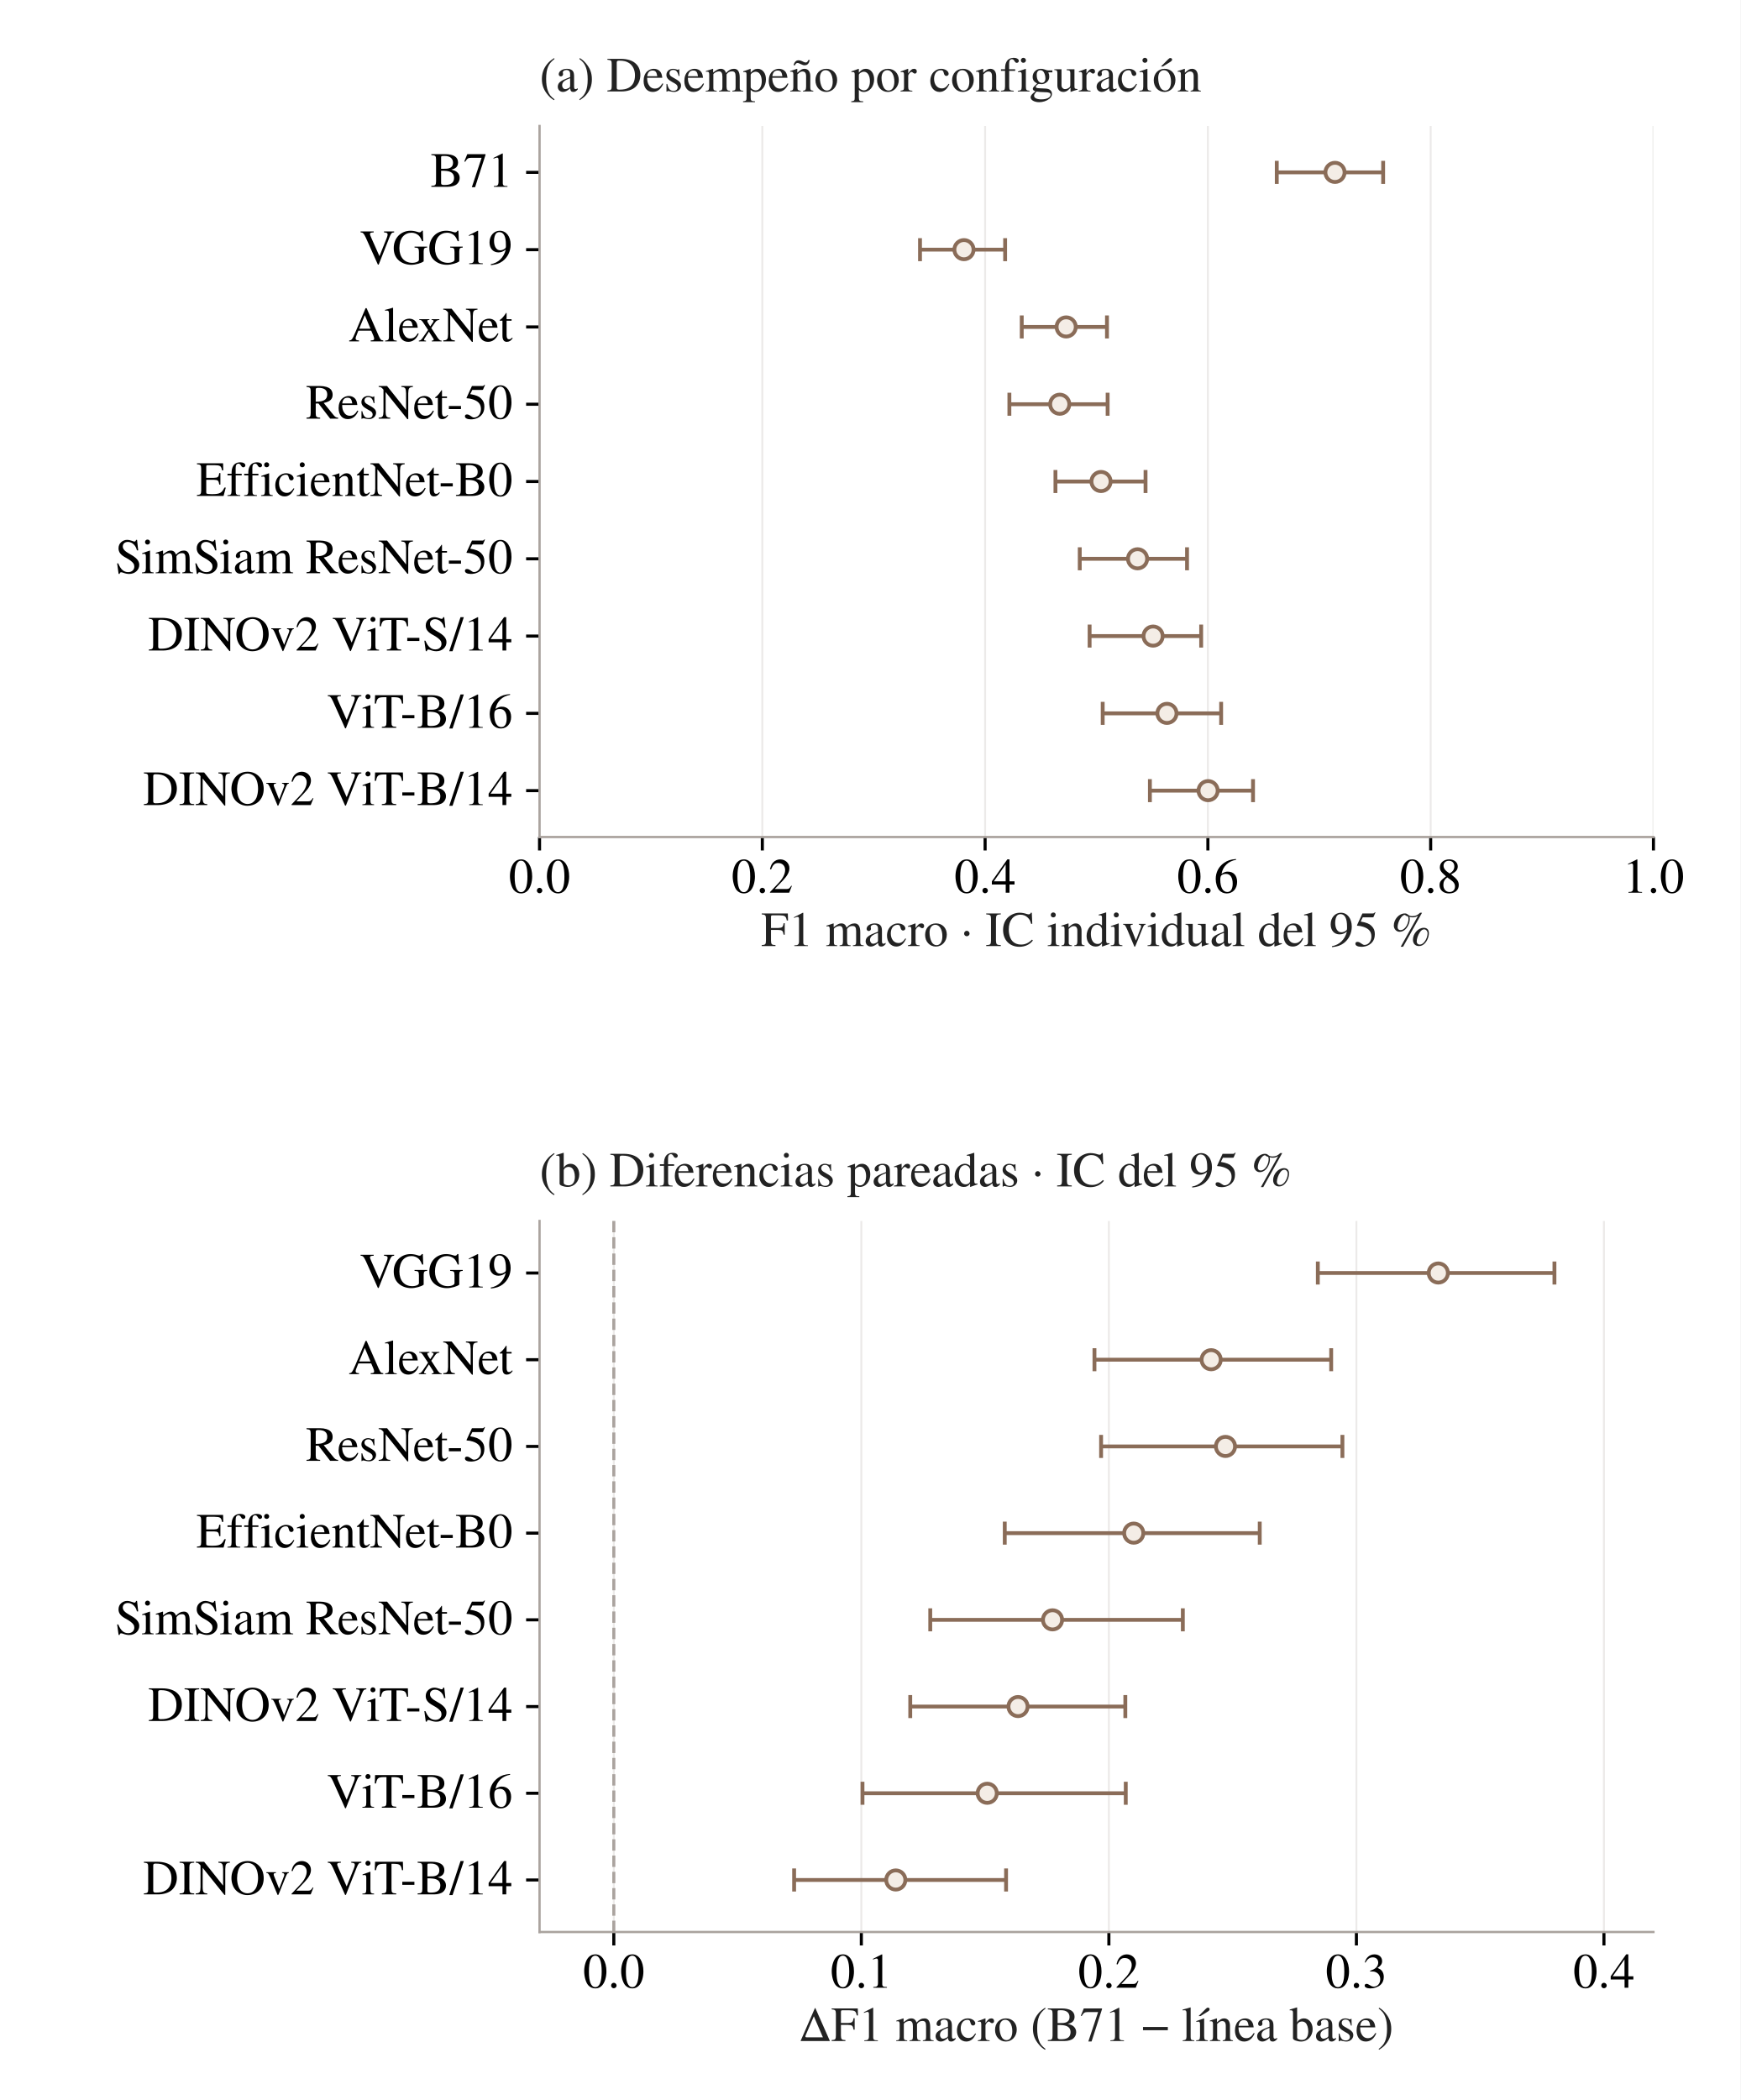
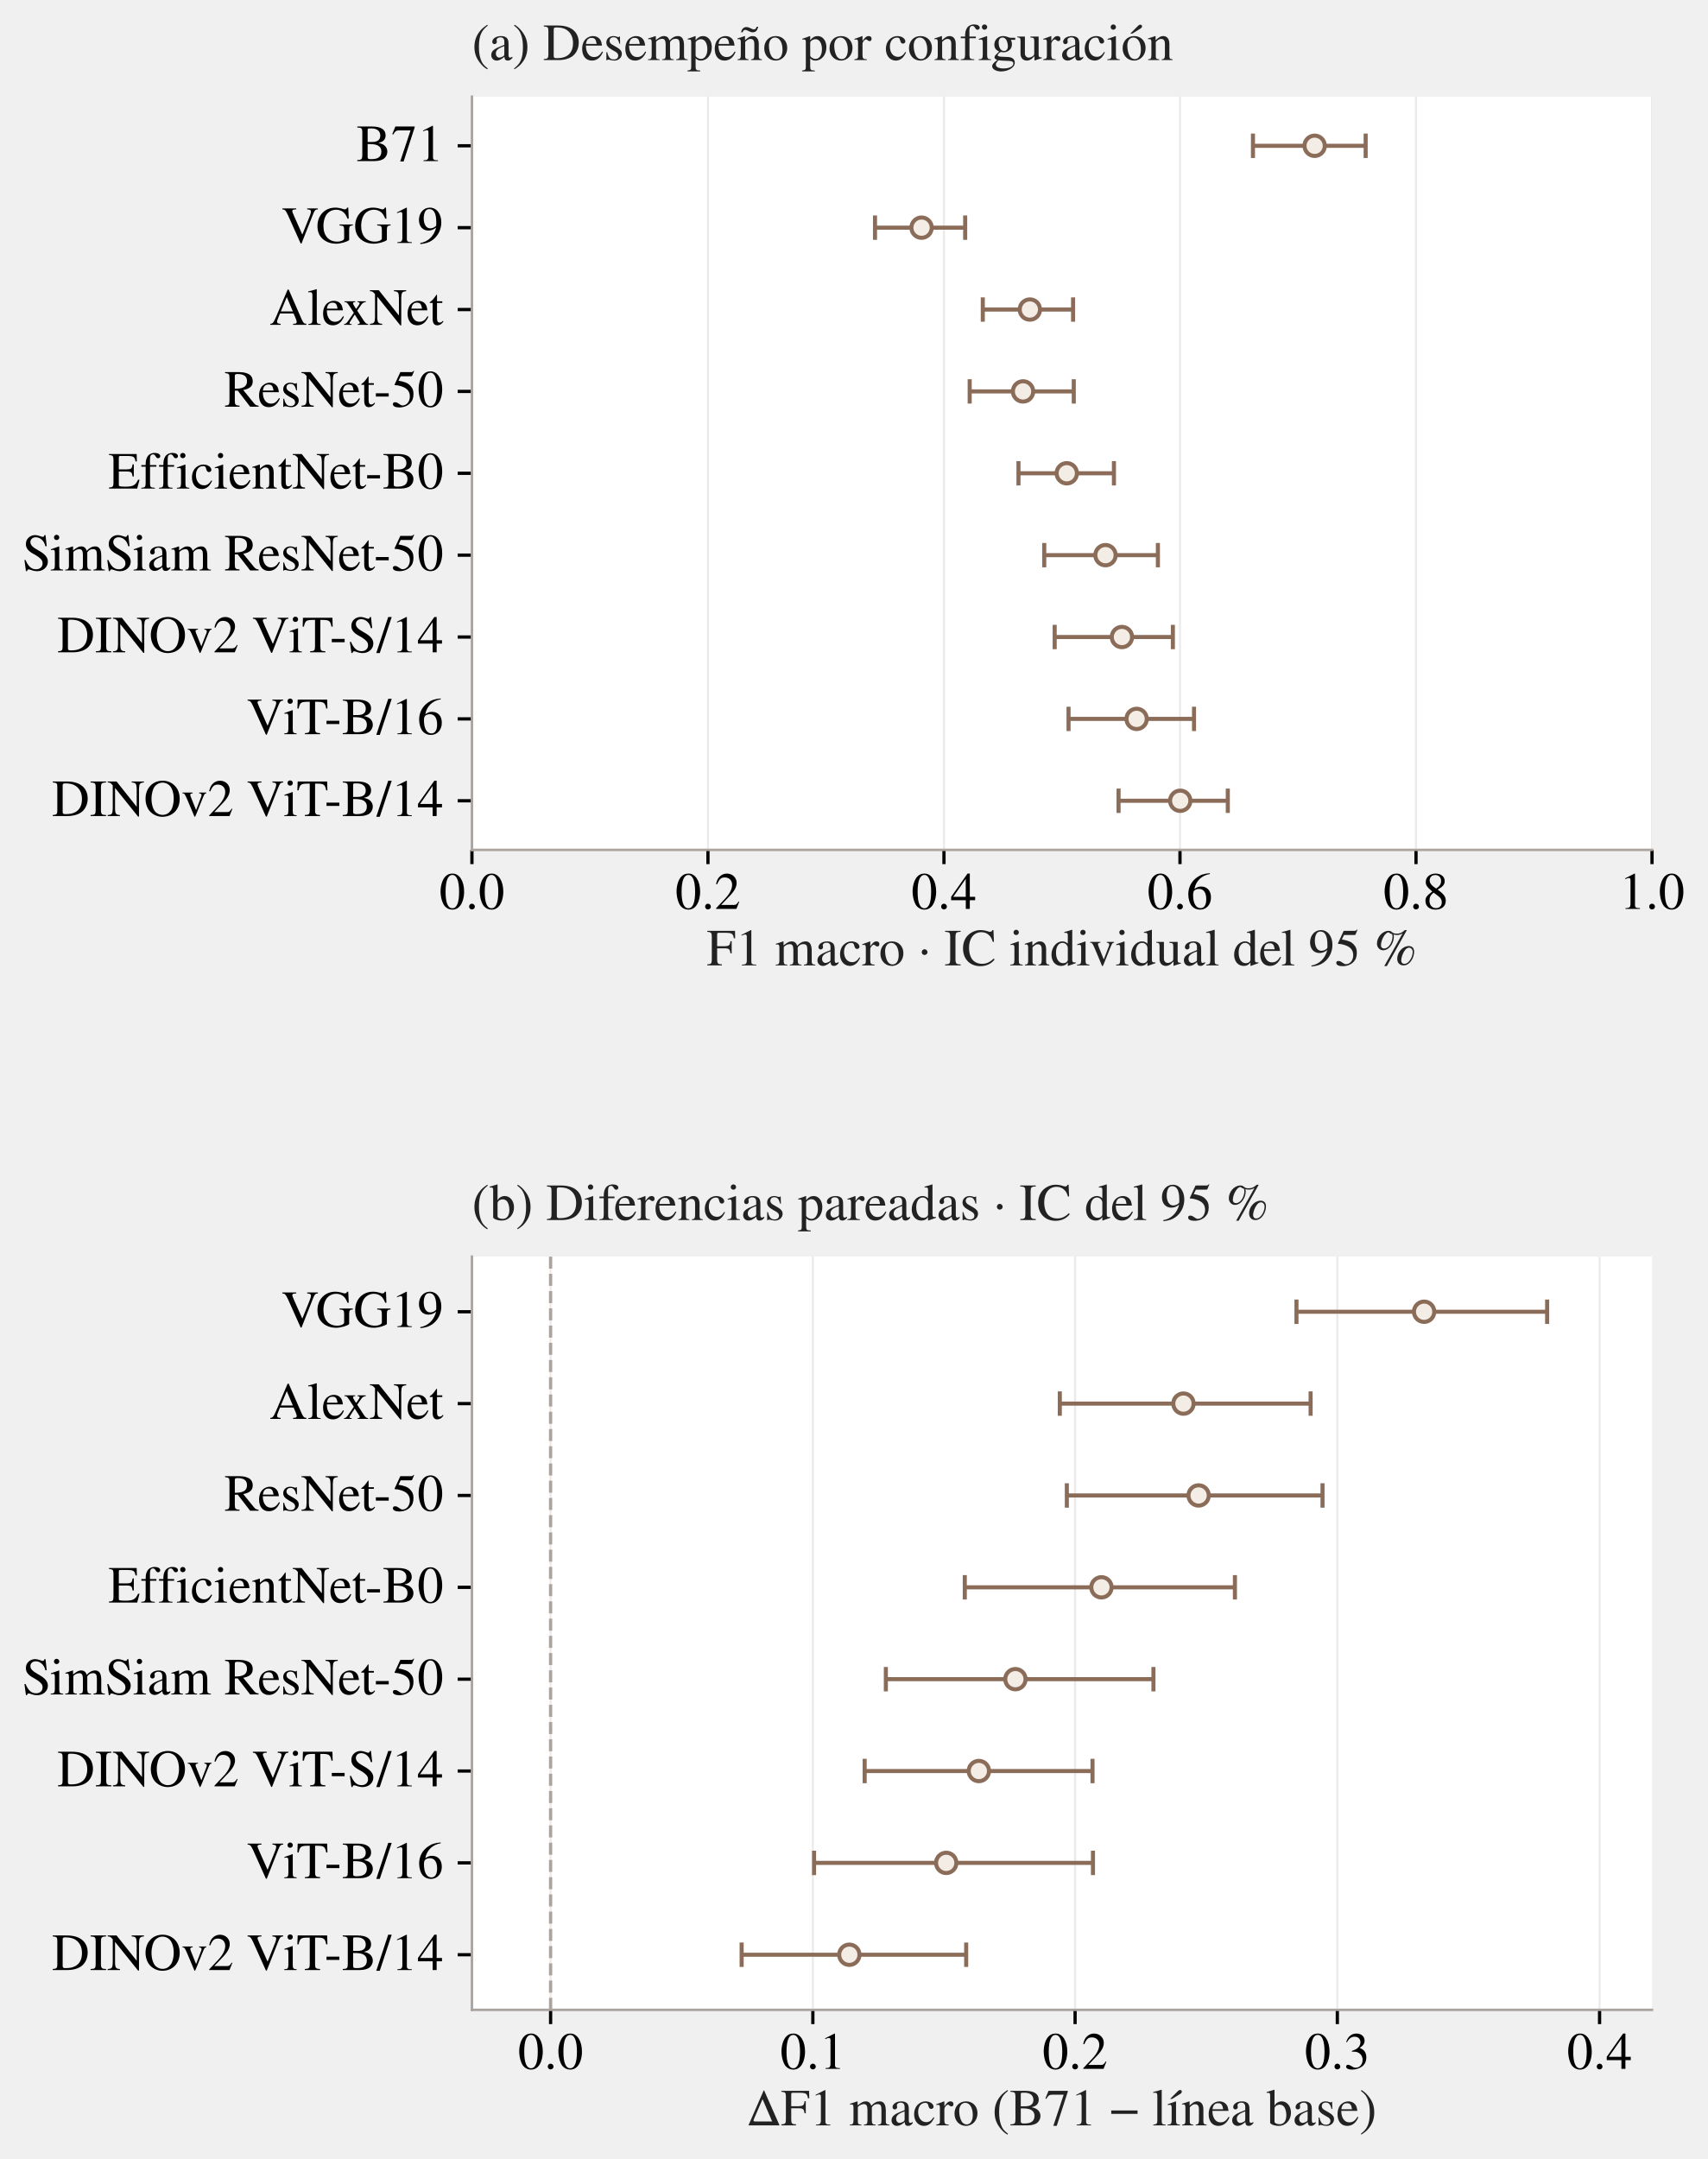
- <svg xmlns="http://www.w3.org/2000/svg" xmlns:xlink="http://www.w3.org/1999/xlink" width="453.6pt" height="547.2pt" viewBox="0 0 453.6 547.2" version="1.1">
+ <svg xmlns="http://www.w3.org/2000/svg" xmlns:xlink="http://www.w3.org/1999/xlink" width="420.122pt" height="531.055pt" viewBox="24.52 9.055 420.122 531.055" version="1.1">
  <defs>
    <style type="text/css">*{stroke-linejoin: round; stroke-linecap: butt}</style>
  </defs>
  <g id="figure_1">
-     <g id="patch_1">
-       <path d="M 0 547.2  L 453.6 547.2  L 453.6 0  L 0 0  z " style="fill: #ffffff" />
-     </g>
    <g id="axes_1">
      <g id="patch_2">
        <path d="M 140.616 218.104  L 430.92 218.104  L 430.92 32.832  L 140.616 32.832  z " style="fill: #ffffff" />
      </g>
      <g id="matplotlib.axis_1">
        <g id="xtick_1">
          <g id="line2d_1">
            <path d="M 140.616 218.104  L 140.616 32.832  " clip-path="url(#p04b5e03707)" style="fill: none; stroke: #aaa39e; stroke-opacity: 0.23; stroke-width: 0.5; stroke-linecap: square" />
          </g>
          <g id="line2d_2">
            <defs>
              <path id="m30f4f8eb4b" d="M 0 0  L 0 3.5  " style="stroke: #000000; stroke-width: 0.8" />
            </defs>
            <g>
              <use xlink:href="#m30f4f8eb4b" x="140.616" y="218.104" style="stroke: #000000; stroke-width: 0.8" />
            </g>
          </g>
          <g id="text_1">
            <text style="font-size: 12.85px; font-family: 'Nimbus Roman'; text-anchor: middle" x="140.616" y="232.617" transform="rotate(-0 140.616 232.6171)">0.0</text>
          </g>
        </g>
        <g id="xtick_2">
          <g id="line2d_3">
            <path d="M 198.677 218.104  L 198.677 32.832  " clip-path="url(#p04b5e03707)" style="fill: none; stroke: #aaa39e; stroke-opacity: 0.23; stroke-width: 0.5; stroke-linecap: square" />
          </g>
          <g id="line2d_4">
            <g>
              <use xlink:href="#m30f4f8eb4b" x="198.677" y="218.104" style="stroke: #000000; stroke-width: 0.8" />
            </g>
          </g>
          <g id="text_2">
            <text style="font-size: 12.85px; font-family: 'Nimbus Roman'; text-anchor: middle" x="198.677" y="232.617" transform="rotate(-0 198.6768 232.6171)">0.2</text>
          </g>
        </g>
        <g id="xtick_3">
          <g id="line2d_5">
            <path d="M 256.738 218.104  L 256.738 32.832  " clip-path="url(#p04b5e03707)" style="fill: none; stroke: #aaa39e; stroke-opacity: 0.23; stroke-width: 0.5; stroke-linecap: square" />
          </g>
          <g id="line2d_6">
            <g>
              <use xlink:href="#m30f4f8eb4b" x="256.738" y="218.104" style="stroke: #000000; stroke-width: 0.8" />
            </g>
          </g>
          <g id="text_3">
            <text style="font-size: 12.85px; font-family: 'Nimbus Roman'; text-anchor: middle" x="256.738" y="232.617" transform="rotate(-0 256.7376 232.6171)">0.4</text>
          </g>
        </g>
        <g id="xtick_4">
          <g id="line2d_7">
            <path d="M 314.798 218.104  L 314.798 32.832  " clip-path="url(#p04b5e03707)" style="fill: none; stroke: #aaa39e; stroke-opacity: 0.23; stroke-width: 0.5; stroke-linecap: square" />
          </g>
          <g id="line2d_8">
            <g>
              <use xlink:href="#m30f4f8eb4b" x="314.798" y="218.104" style="stroke: #000000; stroke-width: 0.8" />
            </g>
          </g>
          <g id="text_4">
            <text style="font-size: 12.85px; font-family: 'Nimbus Roman'; text-anchor: middle" x="314.798" y="232.617" transform="rotate(-0 314.7984 232.6171)">0.6</text>
          </g>
        </g>
        <g id="xtick_5">
          <g id="line2d_9">
            <path d="M 372.859 218.104  L 372.859 32.832  " clip-path="url(#p04b5e03707)" style="fill: none; stroke: #aaa39e; stroke-opacity: 0.23; stroke-width: 0.5; stroke-linecap: square" />
          </g>
          <g id="line2d_10">
            <g>
              <use xlink:href="#m30f4f8eb4b" x="372.859" y="218.104" style="stroke: #000000; stroke-width: 0.8" />
            </g>
          </g>
          <g id="text_5">
            <text style="font-size: 12.85px; font-family: 'Nimbus Roman'; text-anchor: middle" x="372.859" y="232.617" transform="rotate(-0 372.8592 232.6171)">0.8</text>
          </g>
        </g>
        <g id="xtick_6">
          <g id="line2d_11">
            <path d="M 430.92 218.104  L 430.92 32.832  " clip-path="url(#p04b5e03707)" style="fill: none; stroke: #aaa39e; stroke-opacity: 0.23; stroke-width: 0.5; stroke-linecap: square" />
          </g>
          <g id="line2d_12">
            <g>
              <use xlink:href="#m30f4f8eb4b" x="430.92" y="218.104" style="stroke: #000000; stroke-width: 0.8" />
            </g>
          </g>
          <g id="text_6">
            <text style="font-size: 12.85px; font-family: 'Nimbus Roman'; text-anchor: middle" x="430.92" y="232.617" transform="rotate(-0 430.92 232.6171)">1.0</text>
          </g>
        </g>
        <g id="text_7">
          <text style="font-size: 12.85px; font-family: 'Nimbus Roman'; text-anchor: middle; fill: #222222" x="285.768" y="246.517" transform="rotate(-0 285.768 246.5171)">F1 macro · IC individual del 95 %</text>
        </g>
      </g>
      <g id="matplotlib.axis_2">
        <g id="ytick_1">
          <g id="line2d_13">
            <defs>
              <path id="m2ae1fce96d" d="M 0 0  L -3.5 0  " style="stroke: #000000; stroke-width: 0.8" />
            </defs>
            <g>
              <use xlink:href="#m2ae1fce96d" x="140.616" y="44.915" style="stroke: #000000; stroke-width: 0.8" />
            </g>
          </g>
          <g id="text_8">
            <text style="font-size: 12.85px; font-family: 'Nimbus Roman'; text-anchor: end" x="133.616" y="48.671" transform="rotate(-0 133.616 48.67131)">B71</text>
          </g>
        </g>
        <g id="ytick_2">
          <g id="line2d_14">
            <g>
              <use xlink:href="#m2ae1fce96d" x="140.616" y="65.053" style="stroke: #000000; stroke-width: 0.8" />
            </g>
          </g>
          <g id="text_9">
            <text style="font-size: 12.85px; font-family: 'Nimbus Roman'; text-anchor: end" x="133.616" y="68.81" transform="rotate(-0 133.616 68.80962)">VGG19</text>
          </g>
        </g>
        <g id="ytick_3">
          <g id="line2d_15">
            <g>
              <use xlink:href="#m2ae1fce96d" x="140.616" y="85.192" style="stroke: #000000; stroke-width: 0.8" />
            </g>
          </g>
          <g id="text_10">
            <text style="font-size: 12.85px; font-family: 'Nimbus Roman'; text-anchor: end" x="133.616" y="88.948" transform="rotate(-0 133.616 88.94793)">AlexNet</text>
          </g>
        </g>
        <g id="ytick_4">
          <g id="line2d_16">
            <g>
              <use xlink:href="#m2ae1fce96d" x="140.616" y="105.33" style="stroke: #000000; stroke-width: 0.8" />
            </g>
          </g>
          <g id="text_11">
            <text style="font-size: 12.85px; font-family: 'Nimbus Roman'; text-anchor: end" x="133.616" y="109.086" transform="rotate(-0 133.616 109.0862)">ResNet-50</text>
          </g>
        </g>
        <g id="ytick_5">
          <g id="line2d_17">
            <g>
              <use xlink:href="#m2ae1fce96d" x="140.616" y="125.468" style="stroke: #000000; stroke-width: 0.8" />
            </g>
          </g>
          <g id="text_12">
            <text style="font-size: 12.85px; font-family: 'Nimbus Roman'; text-anchor: end" x="133.616" y="129.225" transform="rotate(-0 133.616 129.2245)">EfficientNet-B0</text>
          </g>
        </g>
        <g id="ytick_6">
          <g id="line2d_18">
            <g>
              <use xlink:href="#m2ae1fce96d" x="140.616" y="145.607" style="stroke: #000000; stroke-width: 0.8" />
            </g>
          </g>
          <g id="text_13">
            <text style="font-size: 12.85px; font-family: 'Nimbus Roman'; text-anchor: end" x="133.616" y="149.363" transform="rotate(-0 133.616 149.3629)">SimSiam ResNet-50</text>
          </g>
        </g>
        <g id="ytick_7">
          <g id="line2d_19">
            <g>
              <use xlink:href="#m2ae1fce96d" x="140.616" y="165.745" style="stroke: #000000; stroke-width: 0.8" />
            </g>
          </g>
          <g id="text_14">
            <text style="font-size: 12.85px; font-family: 'Nimbus Roman'; text-anchor: end" x="133.616" y="169.501" transform="rotate(-0 133.616 169.5012)">DINOv2 ViT-S/14</text>
          </g>
        </g>
        <g id="ytick_8">
          <g id="line2d_20">
            <g>
              <use xlink:href="#m2ae1fce96d" x="140.616" y="185.883" style="stroke: #000000; stroke-width: 0.8" />
            </g>
          </g>
          <g id="text_15">
            <text style="font-size: 12.85px; font-family: 'Nimbus Roman'; text-anchor: end" x="133.616" y="189.639" transform="rotate(-0 133.616 189.6395)">ViT-B/16</text>
          </g>
        </g>
        <g id="ytick_9">
          <g id="line2d_21">
            <g>
              <use xlink:href="#m2ae1fce96d" x="140.616" y="206.021" style="stroke: #000000; stroke-width: 0.8" />
            </g>
          </g>
          <g id="text_16">
            <text style="font-size: 12.85px; font-family: 'Nimbus Roman'; text-anchor: end" x="133.616" y="209.778" transform="rotate(-0 133.616 209.7778)">DINOv2 ViT-B/14</text>
          </g>
        </g>
      </g>
      <g id="LineCollection_1">
        <path d="M 332.752 44.915  L 360.474 44.915  " clip-path="url(#p04b5e03707)" style="fill: none; stroke: #8a6c58" />
        <path d="M 239.774 65.053  L 261.955 65.053  " clip-path="url(#p04b5e03707)" style="fill: none; stroke: #8a6c58" />
        <path d="M 266.286 85.192  L 288.5 85.192  " clip-path="url(#p04b5e03707)" style="fill: none; stroke: #8a6c58" />
        <path d="M 263.064 105.33  L 288.669 105.33  " clip-path="url(#p04b5e03707)" style="fill: none; stroke: #8a6c58" />
        <path d="M 275.068 125.468  L 298.549 125.468  " clip-path="url(#p04b5e03707)" style="fill: none; stroke: #8a6c58" />
        <path d="M 281.405 145.607  L 309.365 145.607  " clip-path="url(#p04b5e03707)" style="fill: none; stroke: #8a6c58" />
        <path d="M 283.972 165.745  L 313.048 165.745  " clip-path="url(#p04b5e03707)" style="fill: none; stroke: #8a6c58" />
        <path d="M 287.384 185.883  L 318.253 185.883  " clip-path="url(#p04b5e03707)" style="fill: none; stroke: #8a6c58" />
        <path d="M 299.688 206.021  L 326.562 206.021  " clip-path="url(#p04b5e03707)" style="fill: none; stroke: #8a6c58" />
      </g>
      <g id="line2d_22">
        <defs>
          <path id="m2e78864e5f" d="M 0 3  L 0 -3  " style="stroke: #8a6c58" />
        </defs>
        <g clip-path="url(#p04b5e03707)">
          <use xlink:href="#m2e78864e5f" x="332.752" y="44.915" style="fill: #8a6c58; stroke: #8a6c58" />
          <use xlink:href="#m2e78864e5f" x="239.774" y="65.053" style="fill: #8a6c58; stroke: #8a6c58" />
          <use xlink:href="#m2e78864e5f" x="266.286" y="85.192" style="fill: #8a6c58; stroke: #8a6c58" />
          <use xlink:href="#m2e78864e5f" x="263.064" y="105.33" style="fill: #8a6c58; stroke: #8a6c58" />
          <use xlink:href="#m2e78864e5f" x="275.068" y="125.468" style="fill: #8a6c58; stroke: #8a6c58" />
          <use xlink:href="#m2e78864e5f" x="281.405" y="145.607" style="fill: #8a6c58; stroke: #8a6c58" />
          <use xlink:href="#m2e78864e5f" x="283.972" y="165.745" style="fill: #8a6c58; stroke: #8a6c58" />
          <use xlink:href="#m2e78864e5f" x="287.384" y="185.883" style="fill: #8a6c58; stroke: #8a6c58" />
          <use xlink:href="#m2e78864e5f" x="299.688" y="206.021" style="fill: #8a6c58; stroke: #8a6c58" />
        </g>
      </g>
      <g id="line2d_23">
        <g clip-path="url(#p04b5e03707)">
          <use xlink:href="#m2e78864e5f" x="360.474" y="44.915" style="fill: #8a6c58; stroke: #8a6c58" />
          <use xlink:href="#m2e78864e5f" x="261.955" y="65.053" style="fill: #8a6c58; stroke: #8a6c58" />
          <use xlink:href="#m2e78864e5f" x="288.5" y="85.192" style="fill: #8a6c58; stroke: #8a6c58" />
          <use xlink:href="#m2e78864e5f" x="288.669" y="105.33" style="fill: #8a6c58; stroke: #8a6c58" />
          <use xlink:href="#m2e78864e5f" x="298.549" y="125.468" style="fill: #8a6c58; stroke: #8a6c58" />
          <use xlink:href="#m2e78864e5f" x="309.365" y="145.607" style="fill: #8a6c58; stroke: #8a6c58" />
          <use xlink:href="#m2e78864e5f" x="313.048" y="165.745" style="fill: #8a6c58; stroke: #8a6c58" />
          <use xlink:href="#m2e78864e5f" x="318.253" y="185.883" style="fill: #8a6c58; stroke: #8a6c58" />
          <use xlink:href="#m2e78864e5f" x="326.562" y="206.021" style="fill: #8a6c58; stroke: #8a6c58" />
        </g>
      </g>
      <g id="line2d_24">
        <defs>
          <path id="m91b511063b" d="M 0 2.5  C 0.663 2.5 1.299 2.237 1.768 1.768  C 2.237 1.299 2.5 0.663 2.5 0  C 2.5 -0.663 2.237 -1.299 1.768 -1.768  C 1.299 -2.237 0.663 -2.5 0 -2.5  C -0.663 -2.5 -1.299 -2.237 -1.768 -1.768  C -2.237 -1.299 -2.5 -0.663 -2.5 0  C -2.5 0.663 -2.237 1.299 -1.768 1.768  C -1.299 2.237 -0.663 2.5 0 2.5  z " style="stroke: #8a6c58" />
        </defs>
        <g clip-path="url(#p04b5e03707)">
          <use xlink:href="#m91b511063b" x="347.924" y="44.915" style="fill: #f4ede6; stroke: #8a6c58" />
          <use xlink:href="#m91b511063b" x="251.227" y="65.053" style="fill: #f4ede6; stroke: #8a6c58" />
          <use xlink:href="#m91b511063b" x="277.867" y="85.192" style="fill: #f4ede6; stroke: #8a6c58" />
          <use xlink:href="#m91b511063b" x="276.189" y="105.33" style="fill: #f4ede6; stroke: #8a6c58" />
          <use xlink:href="#m91b511063b" x="286.947" y="125.468" style="fill: #f4ede6; stroke: #8a6c58" />
          <use xlink:href="#m91b511063b" x="296.471" y="145.607" style="fill: #f4ede6; stroke: #8a6c58" />
          <use xlink:href="#m91b511063b" x="300.517" y="165.745" style="fill: #f4ede6; stroke: #8a6c58" />
          <use xlink:href="#m91b511063b" x="304.13" y="185.883" style="fill: #f4ede6; stroke: #8a6c58" />
          <use xlink:href="#m91b511063b" x="314.855" y="206.021" style="fill: #f4ede6; stroke: #8a6c58" />
        </g>
      </g>
      <g id="patch_3">
        <path d="M 140.616 218.104  L 140.616 32.832  " style="fill: none; stroke: #aaa39e; stroke-width: 0.6; stroke-linejoin: miter; stroke-linecap: square" />
      </g>
      <g id="patch_4">
        <path d="M 140.616 218.104  L 430.92 218.104  " style="fill: none; stroke: #aaa39e; stroke-width: 0.6; stroke-linejoin: miter; stroke-linecap: square" />
      </g>
      <g id="text_17">
        <text style="font-size: 12.85px; font-family: 'Nimbus Roman'; text-anchor: start; fill: #222222" x="140.616" y="23.832" transform="rotate(-0 140.616 23.832)">(a) Desempeño por configuración</text>
      </g>
    </g>
    <g id="axes_2">
      <g id="patch_5">
        <path d="M 140.616 503.424  L 430.92 503.424  L 430.92 318.152  L 140.616 318.152  z " style="fill: #ffffff" />
      </g>
      <g id="matplotlib.axis_3">
        <g id="xtick_7">
          <g id="line2d_25">
            <path d="M 159.97 503.424  L 159.97 318.152  " clip-path="url(#p056f969b13)" style="fill: none; stroke: #aaa39e; stroke-opacity: 0.23; stroke-width: 0.5; stroke-linecap: square" />
          </g>
          <g id="line2d_26">
            <g>
              <use xlink:href="#m30f4f8eb4b" x="159.97" y="503.424" style="stroke: #000000; stroke-width: 0.8" />
            </g>
          </g>
          <g id="text_18">
            <text style="font-size: 12.85px; font-family: 'Nimbus Roman'; text-anchor: middle" x="159.97" y="517.937" transform="rotate(-0 159.9696 517.9367)">0.0</text>
          </g>
        </g>
        <g id="xtick_8">
          <g id="line2d_27">
            <path d="M 224.482 503.424  L 224.482 318.152  " clip-path="url(#p056f969b13)" style="fill: none; stroke: #aaa39e; stroke-opacity: 0.23; stroke-width: 0.5; stroke-linecap: square" />
          </g>
          <g id="line2d_28">
            <g>
              <use xlink:href="#m30f4f8eb4b" x="224.482" y="503.424" style="stroke: #000000; stroke-width: 0.8" />
            </g>
          </g>
          <g id="text_19">
            <text style="font-size: 12.85px; font-family: 'Nimbus Roman'; text-anchor: middle" x="224.482" y="517.937" transform="rotate(-0 224.4816 517.9367)">0.1</text>
          </g>
        </g>
        <g id="xtick_9">
          <g id="line2d_29">
            <path d="M 288.994 503.424  L 288.994 318.152  " clip-path="url(#p056f969b13)" style="fill: none; stroke: #aaa39e; stroke-opacity: 0.23; stroke-width: 0.5; stroke-linecap: square" />
          </g>
          <g id="line2d_30">
            <g>
              <use xlink:href="#m30f4f8eb4b" x="288.994" y="503.424" style="stroke: #000000; stroke-width: 0.8" />
            </g>
          </g>
          <g id="text_20">
            <text style="font-size: 12.85px; font-family: 'Nimbus Roman'; text-anchor: middle" x="288.994" y="517.937" transform="rotate(-0 288.9936 517.9367)">0.2</text>
          </g>
        </g>
        <g id="xtick_10">
          <g id="line2d_31">
            <path d="M 353.506 503.424  L 353.506 318.152  " clip-path="url(#p056f969b13)" style="fill: none; stroke: #aaa39e; stroke-opacity: 0.23; stroke-width: 0.5; stroke-linecap: square" />
          </g>
          <g id="line2d_32">
            <g>
              <use xlink:href="#m30f4f8eb4b" x="353.506" y="503.424" style="stroke: #000000; stroke-width: 0.8" />
            </g>
          </g>
          <g id="text_21">
            <text style="font-size: 12.85px; font-family: 'Nimbus Roman'; text-anchor: middle" x="353.506" y="517.937" transform="rotate(-0 353.5056 517.9367)">0.3</text>
          </g>
        </g>
        <g id="xtick_11">
          <g id="line2d_33">
            <path d="M 418.018 503.424  L 418.018 318.152  " clip-path="url(#p056f969b13)" style="fill: none; stroke: #aaa39e; stroke-opacity: 0.23; stroke-width: 0.5; stroke-linecap: square" />
          </g>
          <g id="line2d_34">
            <g>
              <use xlink:href="#m30f4f8eb4b" x="418.018" y="503.424" style="stroke: #000000; stroke-width: 0.8" />
            </g>
          </g>
          <g id="text_22">
            <text style="font-size: 12.85px; font-family: 'Nimbus Roman'; text-anchor: middle" x="418.018" y="517.937" transform="rotate(-0 418.0176 517.9367)">0.4</text>
          </g>
        </g>
        <g id="text_23">
          <text style="font-size: 12.85px; font-family: 'Nimbus Roman'; text-anchor: middle; fill: #222222" x="285.768" y="531.837" transform="rotate(-0 285.768 531.8367)">ΔF1 macro (B71 − línea base)</text>
        </g>
      </g>
      <g id="matplotlib.axis_4">
        <g id="ytick_10">
          <g id="line2d_35">
            <g>
              <use xlink:href="#m2ae1fce96d" x="140.616" y="331.708" style="stroke: #000000; stroke-width: 0.8" />
            </g>
          </g>
          <g id="text_24">
            <text style="font-size: 12.85px; font-family: 'Nimbus Roman'; text-anchor: end" x="133.616" y="335.464" transform="rotate(-0 133.616 335.4644)">VGG19</text>
          </g>
        </g>
        <g id="ytick_11">
          <g id="line2d_36">
            <g>
              <use xlink:href="#m2ae1fce96d" x="140.616" y="354.302" style="stroke: #000000; stroke-width: 0.8" />
            </g>
          </g>
          <g id="text_25">
            <text style="font-size: 12.85px; font-family: 'Nimbus Roman'; text-anchor: end" x="133.616" y="358.059" transform="rotate(-0 133.616 358.0586)">AlexNet</text>
          </g>
        </g>
        <g id="ytick_12">
          <g id="line2d_37">
            <g>
              <use xlink:href="#m2ae1fce96d" x="140.616" y="376.896" style="stroke: #000000; stroke-width: 0.8" />
            </g>
          </g>
          <g id="text_26">
            <text style="font-size: 12.85px; font-family: 'Nimbus Roman'; text-anchor: end" x="133.616" y="380.653" transform="rotate(-0 133.616 380.6528)">ResNet-50</text>
          </g>
        </g>
        <g id="ytick_13">
          <g id="line2d_38">
            <g>
              <use xlink:href="#m2ae1fce96d" x="140.616" y="399.491" style="stroke: #000000; stroke-width: 0.8" />
            </g>
          </g>
          <g id="text_27">
            <text style="font-size: 12.85px; font-family: 'Nimbus Roman'; text-anchor: end" x="133.616" y="403.247" transform="rotate(-0 133.616 403.247)">EfficientNet-B0</text>
          </g>
        </g>
        <g id="ytick_14">
          <g id="line2d_39">
            <g>
              <use xlink:href="#m2ae1fce96d" x="140.616" y="422.085" style="stroke: #000000; stroke-width: 0.8" />
            </g>
          </g>
          <g id="text_28">
            <text style="font-size: 12.85px; font-family: 'Nimbus Roman'; text-anchor: end" x="133.616" y="425.841" transform="rotate(-0 133.616 425.8412)">SimSiam ResNet-50</text>
          </g>
        </g>
        <g id="ytick_15">
          <g id="line2d_40">
            <g>
              <use xlink:href="#m2ae1fce96d" x="140.616" y="444.679" style="stroke: #000000; stroke-width: 0.8" />
            </g>
          </g>
          <g id="text_29">
            <text style="font-size: 12.85px; font-family: 'Nimbus Roman'; text-anchor: end" x="133.616" y="448.435" transform="rotate(-0 133.616 448.4354)">DINOv2 ViT-S/14</text>
          </g>
        </g>
        <g id="ytick_16">
          <g id="line2d_41">
            <g>
              <use xlink:href="#m2ae1fce96d" x="140.616" y="467.273" style="stroke: #000000; stroke-width: 0.8" />
            </g>
          </g>
          <g id="text_30">
            <text style="font-size: 12.85px; font-family: 'Nimbus Roman'; text-anchor: end" x="133.616" y="471.03" transform="rotate(-0 133.616 471.0296)">ViT-B/16</text>
          </g>
        </g>
        <g id="ytick_17">
          <g id="line2d_42">
            <g>
              <use xlink:href="#m2ae1fce96d" x="140.616" y="489.867" style="stroke: #000000; stroke-width: 0.8" />
            </g>
          </g>
          <g id="text_31">
            <text style="font-size: 12.85px; font-family: 'Nimbus Roman'; text-anchor: end" x="133.616" y="493.624" transform="rotate(-0 133.616 493.6238)">DINOv2 ViT-B/14</text>
          </g>
        </g>
      </g>
      <g id="LineCollection_2">
        <path d="M 343.453 331.708  L 405.117 331.708  " clip-path="url(#p056f969b13)" style="fill: none; stroke: #8a6c58" />
        <path d="M 285.237 354.302  L 346.932 354.302  " clip-path="url(#p056f969b13)" style="fill: none; stroke: #8a6c58" />
        <path d="M 286.965 376.896  L 349.859 376.896  " clip-path="url(#p056f969b13)" style="fill: none; stroke: #8a6c58" />
        <path d="M 261.859 399.491  L 328.312 399.491  " clip-path="url(#p056f969b13)" style="fill: none; stroke: #8a6c58" />
        <path d="M 242.442 422.085  L 308.269 422.085  " clip-path="url(#p056f969b13)" style="fill: none; stroke: #8a6c58" />
        <path d="M 237.229 444.679  L 293.281 444.679  " clip-path="url(#p056f969b13)" style="fill: none; stroke: #8a6c58" />
        <path d="M 224.781 467.273  L 293.392 467.273  " clip-path="url(#p056f969b13)" style="fill: none; stroke: #8a6c58" />
        <path d="M 206.964 489.867  L 262.2 489.867  " clip-path="url(#p056f969b13)" style="fill: none; stroke: #8a6c58" />
      </g>
      <g id="line2d_43">
        <g clip-path="url(#p056f969b13)">
          <use xlink:href="#m2e78864e5f" x="343.453" y="331.708" style="fill: #8a6c58; stroke: #8a6c58" />
          <use xlink:href="#m2e78864e5f" x="285.237" y="354.302" style="fill: #8a6c58; stroke: #8a6c58" />
          <use xlink:href="#m2e78864e5f" x="286.965" y="376.896" style="fill: #8a6c58; stroke: #8a6c58" />
          <use xlink:href="#m2e78864e5f" x="261.859" y="399.491" style="fill: #8a6c58; stroke: #8a6c58" />
          <use xlink:href="#m2e78864e5f" x="242.442" y="422.085" style="fill: #8a6c58; stroke: #8a6c58" />
          <use xlink:href="#m2e78864e5f" x="237.229" y="444.679" style="fill: #8a6c58; stroke: #8a6c58" />
          <use xlink:href="#m2e78864e5f" x="224.781" y="467.273" style="fill: #8a6c58; stroke: #8a6c58" />
          <use xlink:href="#m2e78864e5f" x="206.964" y="489.867" style="fill: #8a6c58; stroke: #8a6c58" />
        </g>
      </g>
      <g id="line2d_44">
        <g clip-path="url(#p056f969b13)">
          <use xlink:href="#m2e78864e5f" x="405.117" y="331.708" style="fill: #8a6c58; stroke: #8a6c58" />
          <use xlink:href="#m2e78864e5f" x="346.932" y="354.302" style="fill: #8a6c58; stroke: #8a6c58" />
          <use xlink:href="#m2e78864e5f" x="349.859" y="376.896" style="fill: #8a6c58; stroke: #8a6c58" />
          <use xlink:href="#m2e78864e5f" x="328.312" y="399.491" style="fill: #8a6c58; stroke: #8a6c58" />
          <use xlink:href="#m2e78864e5f" x="308.269" y="422.085" style="fill: #8a6c58; stroke: #8a6c58" />
          <use xlink:href="#m2e78864e5f" x="293.281" y="444.679" style="fill: #8a6c58; stroke: #8a6c58" />
          <use xlink:href="#m2e78864e5f" x="293.392" y="467.273" style="fill: #8a6c58; stroke: #8a6c58" />
          <use xlink:href="#m2e78864e5f" x="262.2" y="489.867" style="fill: #8a6c58; stroke: #8a6c58" />
        </g>
      </g>
      <g id="line2d_45">
        <path d="M 159.97 503.424  L 159.97 318.152  " clip-path="url(#p056f969b13)" style="fill: none; stroke-dasharray: 2.96,1.28; stroke-dashoffset: 0; stroke: #aaa39e; stroke-width: 0.8" />
      </g>
      <g id="line2d_46">
        <g clip-path="url(#p056f969b13)">
          <use xlink:href="#m91b511063b" x="374.852" y="331.708" style="fill: #f4ede6; stroke: #8a6c58" />
          <use xlink:href="#m91b511063b" x="315.651" y="354.302" style="fill: #f4ede6; stroke: #8a6c58" />
          <use xlink:href="#m91b511063b" x="319.381" y="376.896" style="fill: #f4ede6; stroke: #8a6c58" />
          <use xlink:href="#m91b511063b" x="295.474" y="399.491" style="fill: #f4ede6; stroke: #8a6c58" />
          <use xlink:href="#m91b511063b" x="274.31" y="422.085" style="fill: #f4ede6; stroke: #8a6c58" />
          <use xlink:href="#m91b511063b" x="265.32" y="444.679" style="fill: #f4ede6; stroke: #8a6c58" />
          <use xlink:href="#m91b511063b" x="257.29" y="467.273" style="fill: #f4ede6; stroke: #8a6c58" />
          <use xlink:href="#m91b511063b" x="233.457" y="489.867" style="fill: #f4ede6; stroke: #8a6c58" />
        </g>
      </g>
      <g id="patch_6">
        <path d="M 140.616 503.424  L 140.616 318.152  " style="fill: none; stroke: #aaa39e; stroke-width: 0.6; stroke-linejoin: miter; stroke-linecap: square" />
      </g>
      <g id="patch_7">
        <path d="M 140.616 503.424  L 430.92 503.424  " style="fill: none; stroke: #aaa39e; stroke-width: 0.6; stroke-linejoin: miter; stroke-linecap: square" />
      </g>
      <g id="text_32">
        <text style="font-size: 12.85px; font-family: 'Nimbus Roman'; text-anchor: start; fill: #222222" x="140.616" y="309.152" transform="rotate(-0 140.616 309.1516)">(b) Diferencias pareadas · IC del 95 %</text>
      </g>
    </g>
  </g>
  <defs>
    <clipPath id="p04b5e03707">
      <rect x="140.616" y="32.832" width="290.304" height="185.272" />
    </clipPath>
    <clipPath id="p056f969b13">
      <rect x="140.616" y="318.152" width="290.304" height="185.272" />
    </clipPath>
  </defs>
</svg>
